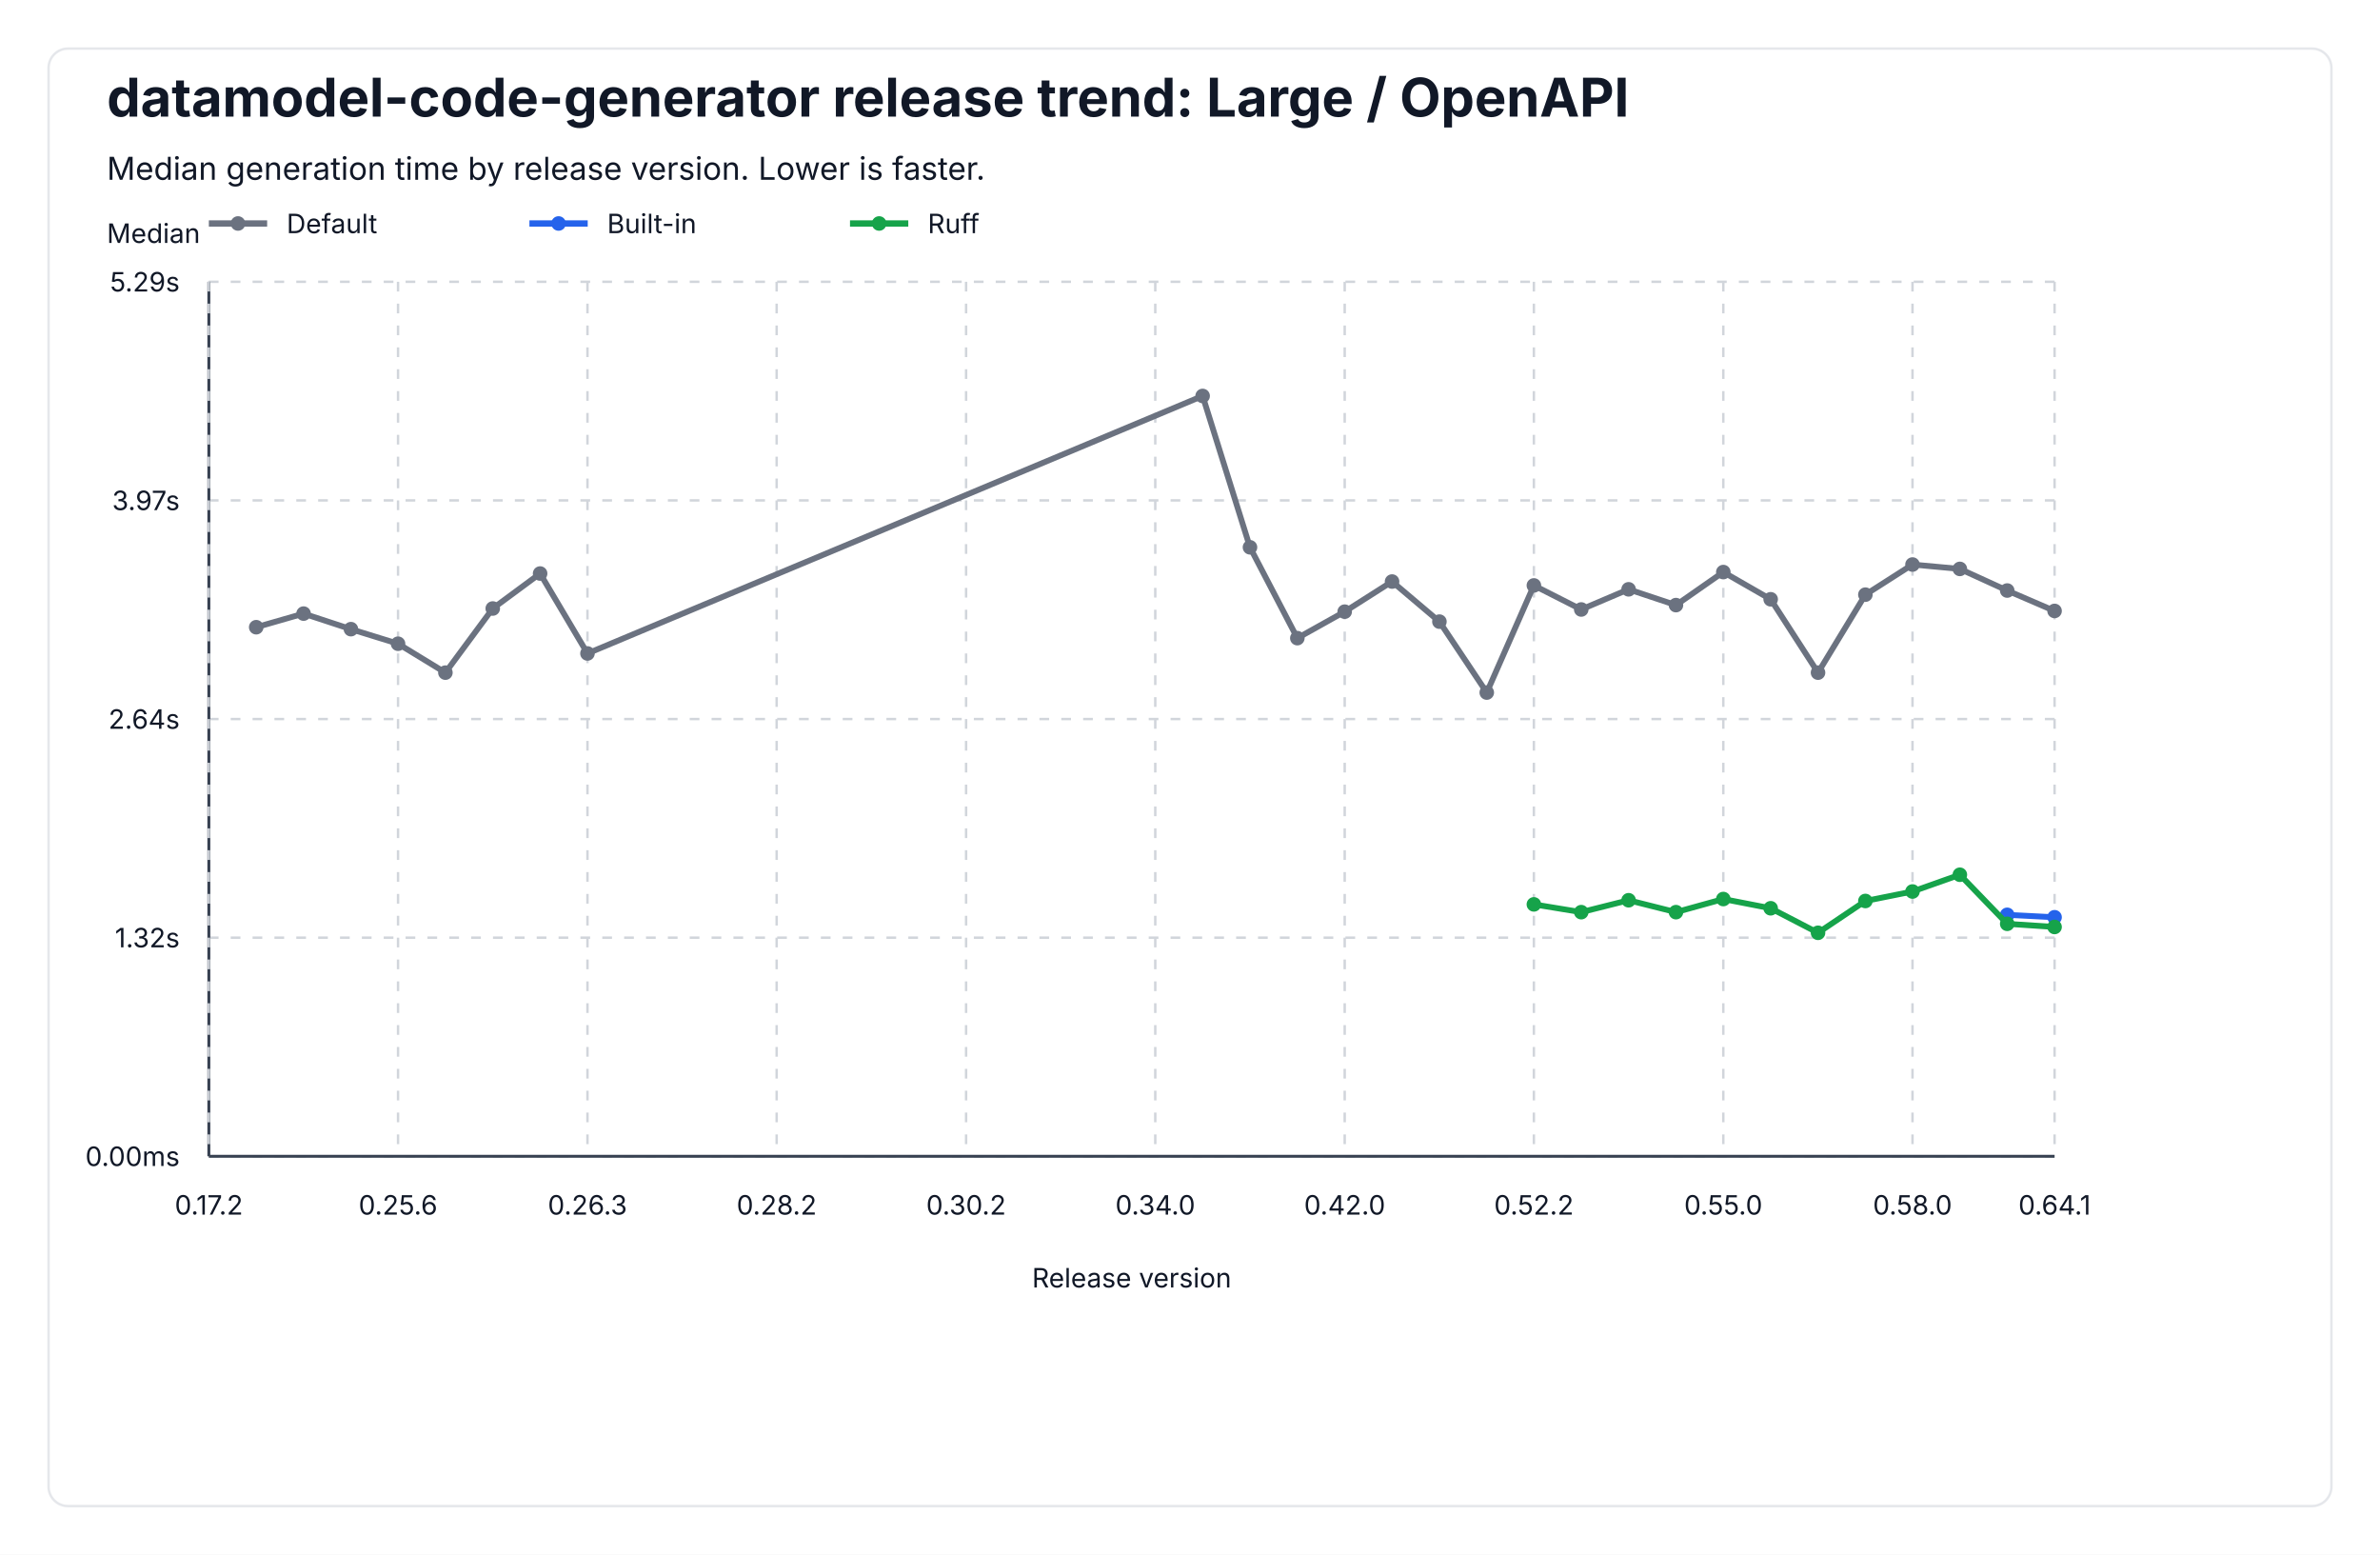
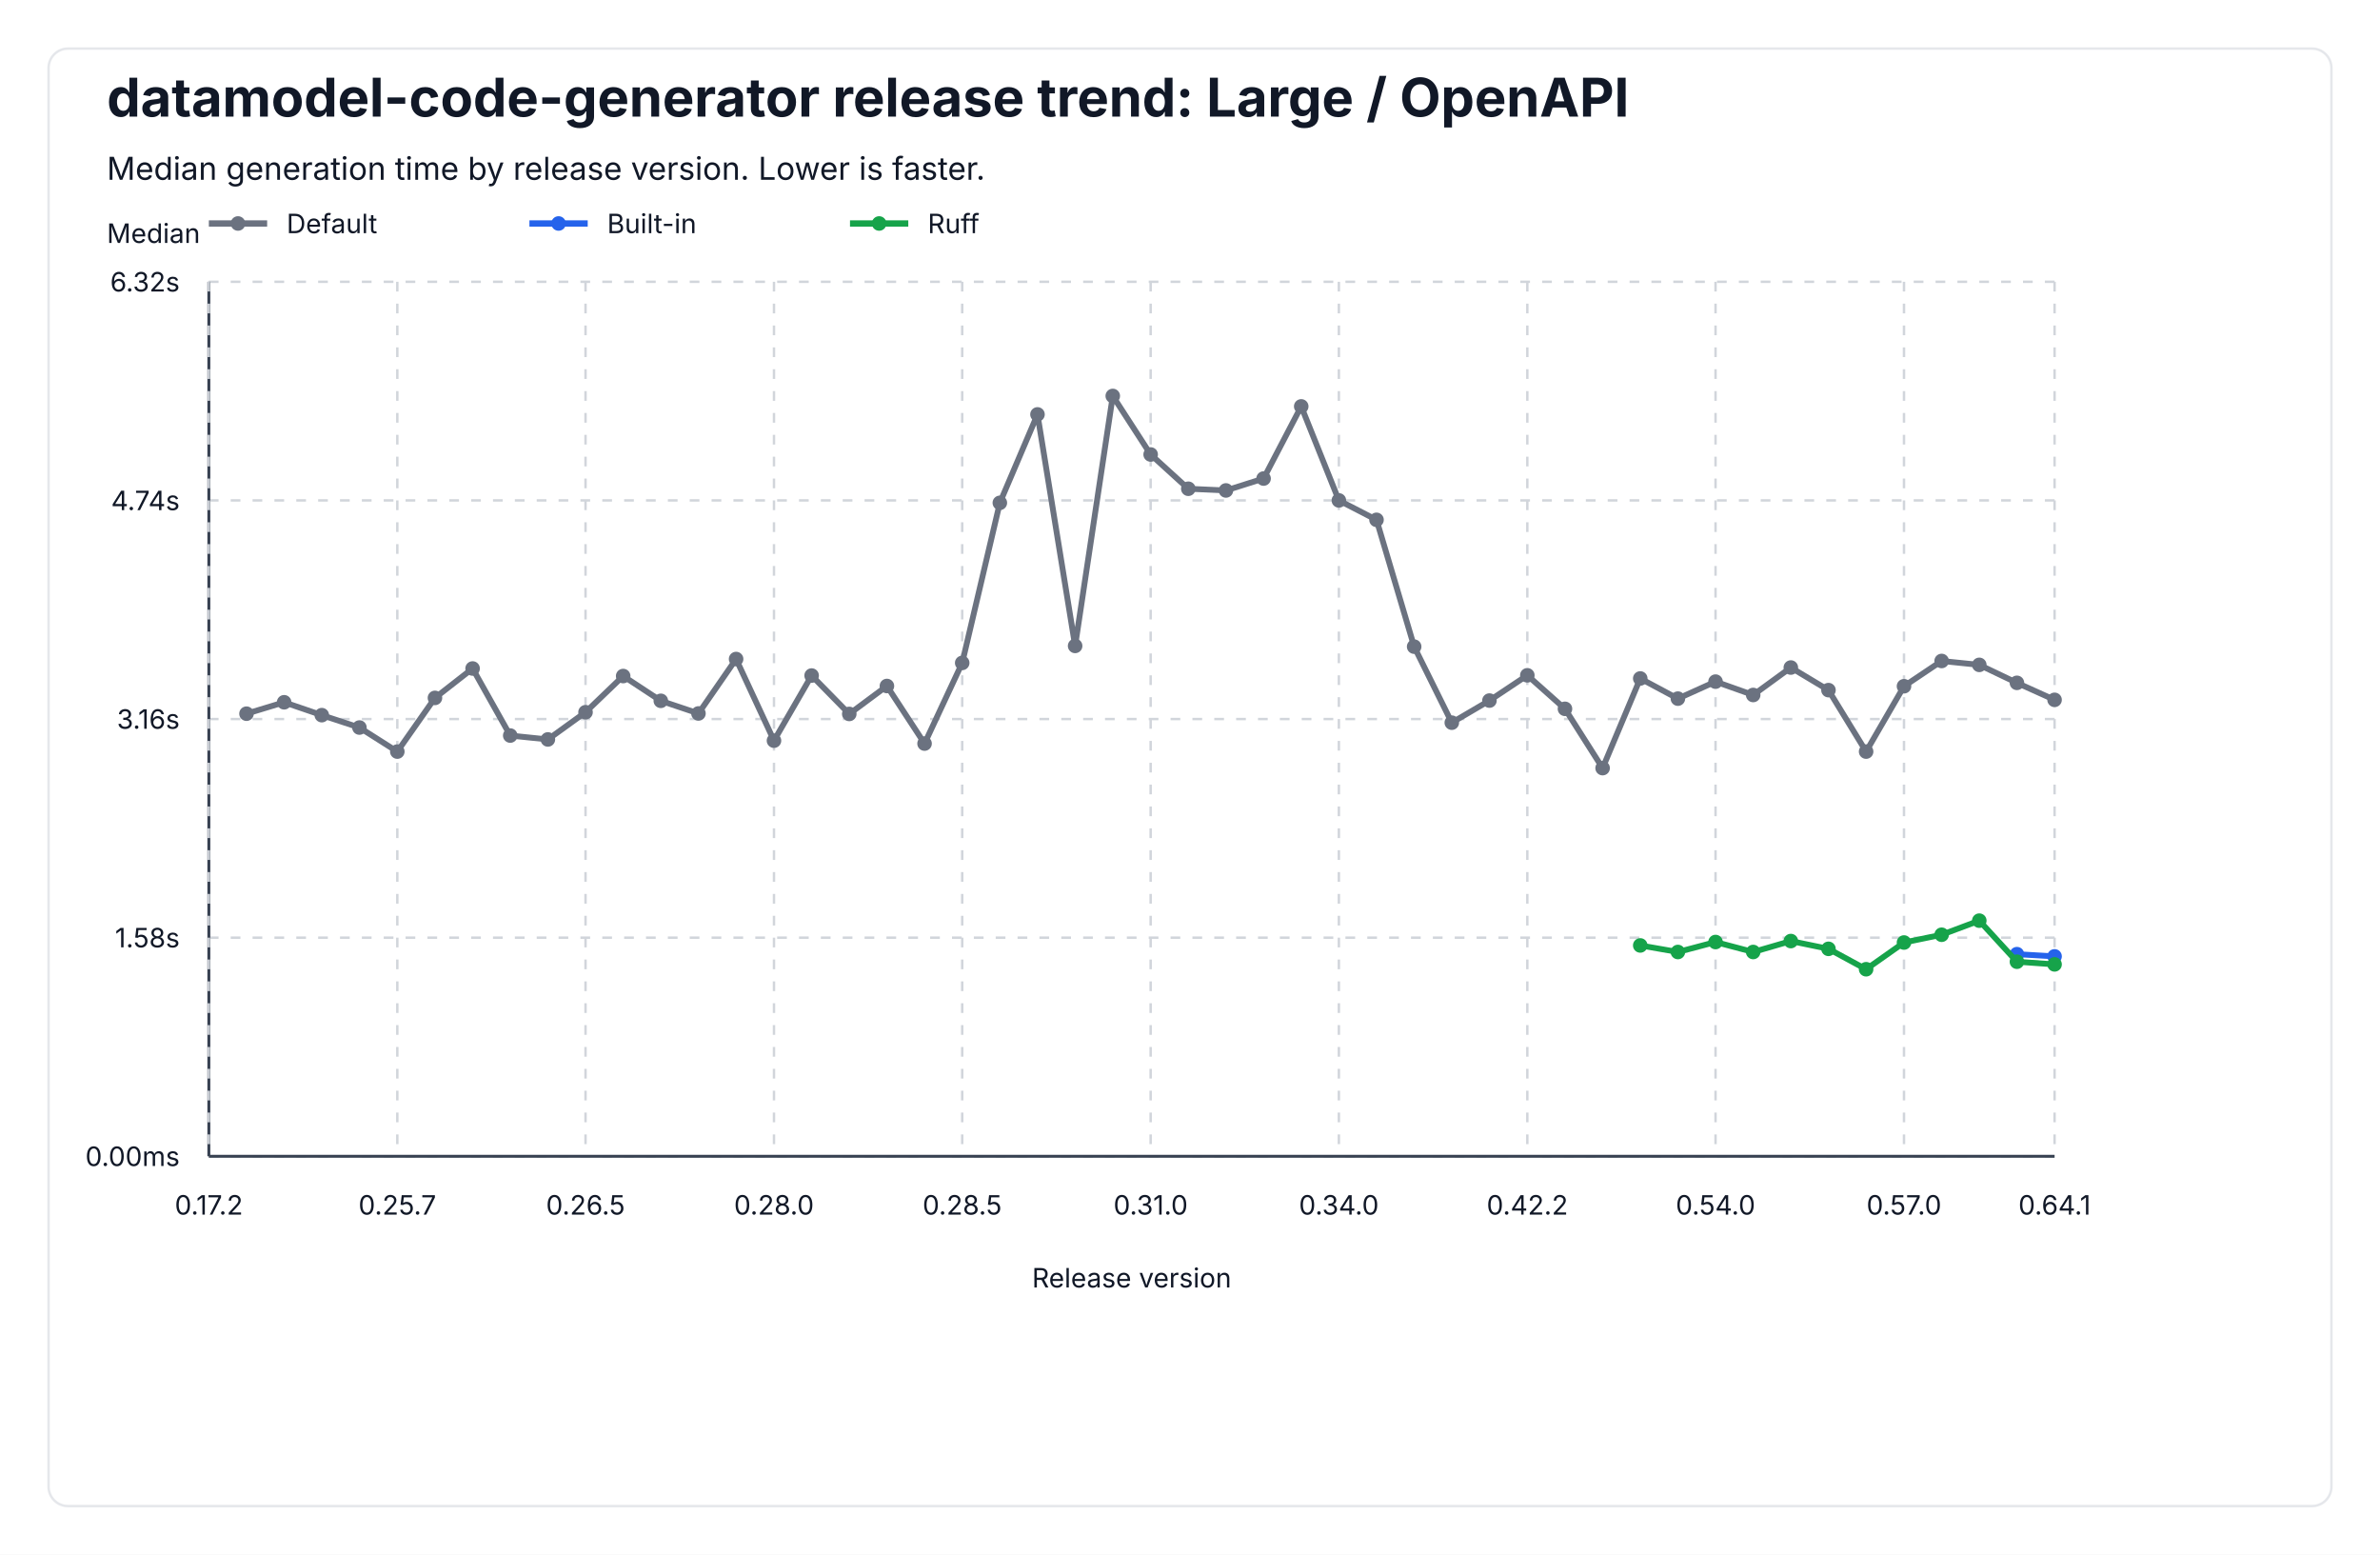
<svg xmlns="http://www.w3.org/2000/svg" width="980" height="640" viewBox="0 0 980 640" role="img" aria-labelledby="title desc">
  <style>
    text { font-family: Inter, ui-sans-serif, system-ui, -apple-system, BlinkMacSystemFont, "Segoe UI", sans-serif; fill: #111827; }
    .muted { fill: #6b7280; }
    .axis { stroke: #374151; stroke-width: 1.2; }
    .grid { stroke: #d1d5db; stroke-width: 1; stroke-dasharray: 4 5; }
    .panel { fill: #ffffff; stroke: #e5e7eb; stroke-width: 1; }
  </style>
  <rect width="100%" height="100%" fill="#ffffff" />
  <rect class="panel" x="20" y="20" width="940" height="600" rx="8" />
  <text x="44.0" y="48.0" font-size="22" text-anchor="start" font-weight="700">datamodel-code-generator release trend: Large / OpenAPI</text>
  <text x="44.0" y="74.0" font-size="13" text-anchor="start" font-weight="400">Median generation time by release version. Lower is faster.</text>
  <line class="grid" x1="86" y1="476.0" x2="846" y2="476.0" />
  <text x="74.0" y="480.0" font-size="11" text-anchor="end" font-weight="400">0.00ms</text>
  <line class="grid" x1="86" y1="386.0" x2="846" y2="386.0" />
-   <text x="74.0" y="390.0" font-size="11" text-anchor="end" font-weight="400">1.32s</text>
+   <text x="74.0" y="390.0" font-size="11" text-anchor="end" font-weight="400">1.58s</text>
  <line class="grid" x1="86" y1="296.0" x2="846" y2="296.0" />
-   <text x="74.0" y="300.0" font-size="11" text-anchor="end" font-weight="400">2.64s</text>
+   <text x="74.0" y="300.0" font-size="11" text-anchor="end" font-weight="400">3.16s</text>
  <line class="grid" x1="86" y1="206.0" x2="846" y2="206.0" />
-   <text x="74.0" y="210.0" font-size="11" text-anchor="end" font-weight="400">3.97s</text>
+   <text x="74.0" y="210.0" font-size="11" text-anchor="end" font-weight="400">4.74s</text>
  <line class="grid" x1="86" y1="116.0" x2="846" y2="116.0" />
-   <text x="74.0" y="120.0" font-size="11" text-anchor="end" font-weight="400">5.29s</text>
+   <text x="74.0" y="120.0" font-size="11" text-anchor="end" font-weight="400">6.32s</text>
  <line class="axis" x1="86" y1="116" x2="86" y2="476" />
  <line class="axis" x1="86" y1="476" x2="846" y2="476" />
  <line class="grid" x1="86.0" y1="116" x2="86.0" y2="476" />
  <text x="86.0" y="500.0" font-size="11" text-anchor="middle" font-weight="400">0.17.2</text>
-   <line class="grid" x1="163.9" y1="116" x2="163.9" y2="476" />
-   <text x="163.9" y="500.0" font-size="11" text-anchor="middle" font-weight="400">0.25.6</text>
-   <line class="grid" x1="241.9" y1="116" x2="241.9" y2="476" />
-   <text x="241.9" y="500.0" font-size="11" text-anchor="middle" font-weight="400">0.26.3</text>
-   <line class="grid" x1="319.8" y1="116" x2="319.8" y2="476" />
-   <text x="319.8" y="500.0" font-size="11" text-anchor="middle" font-weight="400">0.28.2</text>
-   <line class="grid" x1="397.8" y1="116" x2="397.8" y2="476" />
-   <text x="397.8" y="500.0" font-size="11" text-anchor="middle" font-weight="400">0.30.2</text>
-   <line class="grid" x1="475.7" y1="116" x2="475.7" y2="476" />
-   <text x="475.7" y="500.0" font-size="11" text-anchor="middle" font-weight="400">0.34.0</text>
-   <line class="grid" x1="553.7" y1="116" x2="553.7" y2="476" />
-   <text x="553.7" y="500.0" font-size="11" text-anchor="middle" font-weight="400">0.42.0</text>
-   <line class="grid" x1="631.6" y1="116" x2="631.6" y2="476" />
-   <text x="631.6" y="500.0" font-size="11" text-anchor="middle" font-weight="400">0.52.2</text>
-   <line class="grid" x1="709.6" y1="116" x2="709.6" y2="476" />
-   <text x="709.6" y="500.0" font-size="11" text-anchor="middle" font-weight="400">0.55.0</text>
-   <line class="grid" x1="787.5" y1="116" x2="787.5" y2="476" />
-   <text x="787.5" y="500.0" font-size="11" text-anchor="middle" font-weight="400">0.58.0</text>
+   <line class="grid" x1="163.6" y1="116" x2="163.6" y2="476" />
+   <text x="163.6" y="500.0" font-size="11" text-anchor="middle" font-weight="400">0.25.7</text>
+   <line class="grid" x1="241.1" y1="116" x2="241.1" y2="476" />
+   <text x="241.1" y="500.0" font-size="11" text-anchor="middle" font-weight="400">0.26.5</text>
+   <line class="grid" x1="318.7" y1="116" x2="318.7" y2="476" />
+   <text x="318.7" y="500.0" font-size="11" text-anchor="middle" font-weight="400">0.28.0</text>
+   <line class="grid" x1="396.2" y1="116" x2="396.2" y2="476" />
+   <text x="396.2" y="500.0" font-size="11" text-anchor="middle" font-weight="400">0.28.5</text>
+   <line class="grid" x1="473.8" y1="116" x2="473.8" y2="476" />
+   <text x="473.8" y="500.0" font-size="11" text-anchor="middle" font-weight="400">0.31.0</text>
+   <line class="grid" x1="551.3" y1="116" x2="551.3" y2="476" />
+   <text x="551.3" y="500.0" font-size="11" text-anchor="middle" font-weight="400">0.34.0</text>
+   <line class="grid" x1="628.9" y1="116" x2="628.9" y2="476" />
+   <text x="628.9" y="500.0" font-size="11" text-anchor="middle" font-weight="400">0.42.2</text>
+   <line class="grid" x1="706.4" y1="116" x2="706.4" y2="476" />
+   <text x="706.4" y="500.0" font-size="11" text-anchor="middle" font-weight="400">0.54.0</text>
+   <line class="grid" x1="784.0" y1="116" x2="784.0" y2="476" />
+   <text x="784.0" y="500.0" font-size="11" text-anchor="middle" font-weight="400">0.57.0</text>
  <line class="grid" x1="846.0" y1="116" x2="846.0" y2="476" />
  <text x="846.0" y="500.0" font-size="11" text-anchor="middle" font-weight="400">0.64.1</text>
  <line x1="86" y1="92" x2="110" y2="92" stroke="#6b7280" stroke-width="2.6" />
  <circle cx="98" cy="92" r="3" fill="#6b7280" />
  <text x="118.0" y="96.0" font-size="11" text-anchor="start" font-weight="400">Default</text>
  <line x1="218" y1="92" x2="242" y2="92" stroke="#2563eb" stroke-width="2.6" />
  <circle cx="230" cy="92" r="3" fill="#2563eb" />
  <text x="250.0" y="96.0" font-size="11" text-anchor="start" font-weight="400">Built-in</text>
  <line x1="350" y1="92" x2="374" y2="92" stroke="#16a34a" stroke-width="2.6" />
  <circle cx="362" cy="92" r="3" fill="#16a34a" />
  <text x="382.0" y="96.0" font-size="11" text-anchor="start" font-weight="400">Ruff</text>
-   <polyline points="105.5,258.2 125.0,252.6 144.5,259.0 163.9,265.0 183.4,276.9 202.9,250.5 222.4,236.1 241.9,269.0 495.2,163.0 514.7,225.3 534.2,262.7 553.7,251.8 573.2,239.4 592.7,255.9 612.2,285.1 631.6,241.0 651.1,250.9 670.6,242.6 690.1,249.1 709.6,235.5 729.1,246.7 748.6,276.9 768.1,244.8 787.5,232.4 807.0,234.2 826.5,243.1 846.0,251.5" fill="none" stroke="#6b7280" stroke-width="2.4" stroke-linejoin="round" stroke-linecap="round" />
-   <circle cx="105.5" cy="258.2" r="3" fill="#6b7280" />
-   <circle cx="125.0" cy="252.6" r="3" fill="#6b7280" />
-   <circle cx="144.5" cy="259.0" r="3" fill="#6b7280" />
-   <circle cx="163.9" cy="265.0" r="3" fill="#6b7280" />
-   <circle cx="183.4" cy="276.9" r="3" fill="#6b7280" />
-   <circle cx="202.9" cy="250.5" r="3" fill="#6b7280" />
-   <circle cx="222.4" cy="236.1" r="3" fill="#6b7280" />
-   <circle cx="241.9" cy="269.0" r="3" fill="#6b7280" />
-   <circle cx="495.2" cy="163.0" r="3" fill="#6b7280" />
-   <circle cx="514.7" cy="225.3" r="3" fill="#6b7280" />
-   <circle cx="534.2" cy="262.7" r="3" fill="#6b7280" />
-   <circle cx="553.7" cy="251.8" r="3" fill="#6b7280" />
-   <circle cx="573.2" cy="239.4" r="3" fill="#6b7280" />
-   <circle cx="592.7" cy="255.9" r="3" fill="#6b7280" />
-   <circle cx="612.2" cy="285.1" r="3" fill="#6b7280" />
-   <circle cx="631.6" cy="241.0" r="3" fill="#6b7280" />
-   <circle cx="651.1" cy="250.9" r="3" fill="#6b7280" />
-   <circle cx="670.6" cy="242.6" r="3" fill="#6b7280" />
-   <circle cx="690.1" cy="249.1" r="3" fill="#6b7280" />
-   <circle cx="709.6" cy="235.5" r="3" fill="#6b7280" />
-   <circle cx="729.1" cy="246.7" r="3" fill="#6b7280" />
-   <circle cx="748.6" cy="276.9" r="3" fill="#6b7280" />
-   <circle cx="768.1" cy="244.8" r="3" fill="#6b7280" />
-   <circle cx="787.5" cy="232.4" r="3" fill="#6b7280" />
-   <circle cx="807.0" cy="234.2" r="3" fill="#6b7280" />
-   <circle cx="826.5" cy="243.1" r="3" fill="#6b7280" />
-   <circle cx="846.0" cy="251.5" r="3" fill="#6b7280" />
-   <polyline points="826.5,376.6 846.0,377.6" fill="none" stroke="#2563eb" stroke-width="2.4" stroke-linejoin="round" stroke-linecap="round" />
-   <circle cx="826.5" cy="376.6" r="3" fill="#2563eb" />
-   <circle cx="846.0" cy="377.6" r="3" fill="#2563eb" />
-   <polyline points="631.6,372.3 651.1,375.5 670.6,370.6 690.1,375.5 709.6,370.1 729.1,373.9 748.6,384.0 768.1,370.9 787.5,367.0 807.0,360.1 826.5,380.3 846.0,381.6" fill="none" stroke="#16a34a" stroke-width="2.4" stroke-linejoin="round" stroke-linecap="round" />
-   <circle cx="631.6" cy="372.3" r="3" fill="#16a34a" />
-   <circle cx="651.1" cy="375.5" r="3" fill="#16a34a" />
-   <circle cx="670.6" cy="370.6" r="3" fill="#16a34a" />
-   <circle cx="690.1" cy="375.5" r="3" fill="#16a34a" />
-   <circle cx="709.6" cy="370.1" r="3" fill="#16a34a" />
-   <circle cx="729.1" cy="373.9" r="3" fill="#16a34a" />
-   <circle cx="748.6" cy="384.0" r="3" fill="#16a34a" />
-   <circle cx="768.1" cy="370.9" r="3" fill="#16a34a" />
-   <circle cx="787.5" cy="367.0" r="3" fill="#16a34a" />
-   <circle cx="807.0" cy="360.1" r="3" fill="#16a34a" />
-   <circle cx="826.5" cy="380.3" r="3" fill="#16a34a" />
-   <circle cx="846.0" cy="381.6" r="3" fill="#16a34a" />
+   <polyline points="101.5,293.8 117.0,289.1 132.5,294.4 148.0,299.5 163.6,309.4 179.1,287.3 194.6,275.2 210.1,302.8 225.6,304.4 241.1,293.2 256.6,278.3 272.1,288.5 287.6,293.7 303.1,271.3 318.7,304.9 334.2,278.1 349.7,293.9 365.2,282.4 380.7,306.1 396.2,272.9 411.7,207.0 427.2,170.6 442.7,265.9 458.2,163.0 473.8,187.1 489.3,201.2 504.8,201.9 520.3,197.0 535.8,167.3 551.3,206.0 566.8,214.0 582.3,266.2 597.8,297.5 613.3,288.4 628.9,278.0 644.4,291.8 659.9,316.2 675.4,279.3 690.9,287.6 706.4,280.6 721.9,286.1 737.4,274.8 752.9,284.1 768.4,309.4 784.0,282.5 799.5,272.1 815.0,273.7 830.5,281.1 846.0,288.1" fill="none" stroke="#6b7280" stroke-width="2.4" stroke-linejoin="round" stroke-linecap="round" />
+   <circle cx="101.5" cy="293.8" r="3" fill="#6b7280" />
+   <circle cx="117.0" cy="289.1" r="3" fill="#6b7280" />
+   <circle cx="132.5" cy="294.4" r="3" fill="#6b7280" />
+   <circle cx="148.0" cy="299.5" r="3" fill="#6b7280" />
+   <circle cx="163.6" cy="309.4" r="3" fill="#6b7280" />
+   <circle cx="179.1" cy="287.3" r="3" fill="#6b7280" />
+   <circle cx="194.6" cy="275.2" r="3" fill="#6b7280" />
+   <circle cx="210.1" cy="302.8" r="3" fill="#6b7280" />
+   <circle cx="225.6" cy="304.4" r="3" fill="#6b7280" />
+   <circle cx="241.1" cy="293.2" r="3" fill="#6b7280" />
+   <circle cx="256.6" cy="278.3" r="3" fill="#6b7280" />
+   <circle cx="272.1" cy="288.5" r="3" fill="#6b7280" />
+   <circle cx="287.6" cy="293.7" r="3" fill="#6b7280" />
+   <circle cx="303.1" cy="271.3" r="3" fill="#6b7280" />
+   <circle cx="318.7" cy="304.9" r="3" fill="#6b7280" />
+   <circle cx="334.2" cy="278.1" r="3" fill="#6b7280" />
+   <circle cx="349.7" cy="293.9" r="3" fill="#6b7280" />
+   <circle cx="365.2" cy="282.4" r="3" fill="#6b7280" />
+   <circle cx="380.7" cy="306.1" r="3" fill="#6b7280" />
+   <circle cx="396.2" cy="272.9" r="3" fill="#6b7280" />
+   <circle cx="411.7" cy="207.0" r="3" fill="#6b7280" />
+   <circle cx="427.2" cy="170.6" r="3" fill="#6b7280" />
+   <circle cx="442.7" cy="265.9" r="3" fill="#6b7280" />
+   <circle cx="458.2" cy="163.0" r="3" fill="#6b7280" />
+   <circle cx="473.8" cy="187.1" r="3" fill="#6b7280" />
+   <circle cx="489.3" cy="201.2" r="3" fill="#6b7280" />
+   <circle cx="504.8" cy="201.9" r="3" fill="#6b7280" />
+   <circle cx="520.3" cy="197.0" r="3" fill="#6b7280" />
+   <circle cx="535.8" cy="167.3" r="3" fill="#6b7280" />
+   <circle cx="551.3" cy="206.0" r="3" fill="#6b7280" />
+   <circle cx="566.8" cy="214.0" r="3" fill="#6b7280" />
+   <circle cx="582.3" cy="266.2" r="3" fill="#6b7280" />
+   <circle cx="597.8" cy="297.5" r="3" fill="#6b7280" />
+   <circle cx="613.3" cy="288.4" r="3" fill="#6b7280" />
+   <circle cx="628.9" cy="278.0" r="3" fill="#6b7280" />
+   <circle cx="644.4" cy="291.8" r="3" fill="#6b7280" />
+   <circle cx="659.9" cy="316.2" r="3" fill="#6b7280" />
+   <circle cx="675.4" cy="279.3" r="3" fill="#6b7280" />
+   <circle cx="690.9" cy="287.6" r="3" fill="#6b7280" />
+   <circle cx="706.4" cy="280.6" r="3" fill="#6b7280" />
+   <circle cx="721.9" cy="286.1" r="3" fill="#6b7280" />
+   <circle cx="737.4" cy="274.8" r="3" fill="#6b7280" />
+   <circle cx="752.9" cy="284.1" r="3" fill="#6b7280" />
+   <circle cx="768.4" cy="309.4" r="3" fill="#6b7280" />
+   <circle cx="784.0" cy="282.5" r="3" fill="#6b7280" />
+   <circle cx="799.5" cy="272.1" r="3" fill="#6b7280" />
+   <circle cx="815.0" cy="273.7" r="3" fill="#6b7280" />
+   <circle cx="830.5" cy="281.1" r="3" fill="#6b7280" />
+   <circle cx="846.0" cy="288.1" r="3" fill="#6b7280" />
+   <polyline points="830.5,392.8 846.0,393.7" fill="none" stroke="#2563eb" stroke-width="2.4" stroke-linejoin="round" stroke-linecap="round" />
+   <circle cx="830.5" cy="392.8" r="3" fill="#2563eb" />
+   <circle cx="846.0" cy="393.7" r="3" fill="#2563eb" />
+   <polyline points="675.4,389.2 690.9,391.9 706.4,387.8 721.9,391.9 737.4,387.4 752.9,390.6 768.4,399.0 784.0,388.0 799.5,384.8 815.0,379.0 830.5,395.9 846.0,397.0" fill="none" stroke="#16a34a" stroke-width="2.4" stroke-linejoin="round" stroke-linecap="round" />
+   <circle cx="675.4" cy="389.2" r="3" fill="#16a34a" />
+   <circle cx="690.9" cy="391.9" r="3" fill="#16a34a" />
+   <circle cx="706.4" cy="387.8" r="3" fill="#16a34a" />
+   <circle cx="721.9" cy="391.9" r="3" fill="#16a34a" />
+   <circle cx="737.4" cy="387.4" r="3" fill="#16a34a" />
+   <circle cx="752.9" cy="390.6" r="3" fill="#16a34a" />
+   <circle cx="768.4" cy="399.0" r="3" fill="#16a34a" />
+   <circle cx="784.0" cy="388.0" r="3" fill="#16a34a" />
+   <circle cx="799.5" cy="384.8" r="3" fill="#16a34a" />
+   <circle cx="815.0" cy="379.0" r="3" fill="#16a34a" />
+   <circle cx="830.5" cy="395.9" r="3" fill="#16a34a" />
+   <circle cx="846.0" cy="397.0" r="3" fill="#16a34a" />
  <text x="466.0" y="530.0" font-size="11" text-anchor="middle" font-weight="400">Release version</text>
  <text x="44.0" y="100.0" font-size="11" text-anchor="start" font-weight="400">Median</text>
</svg>
